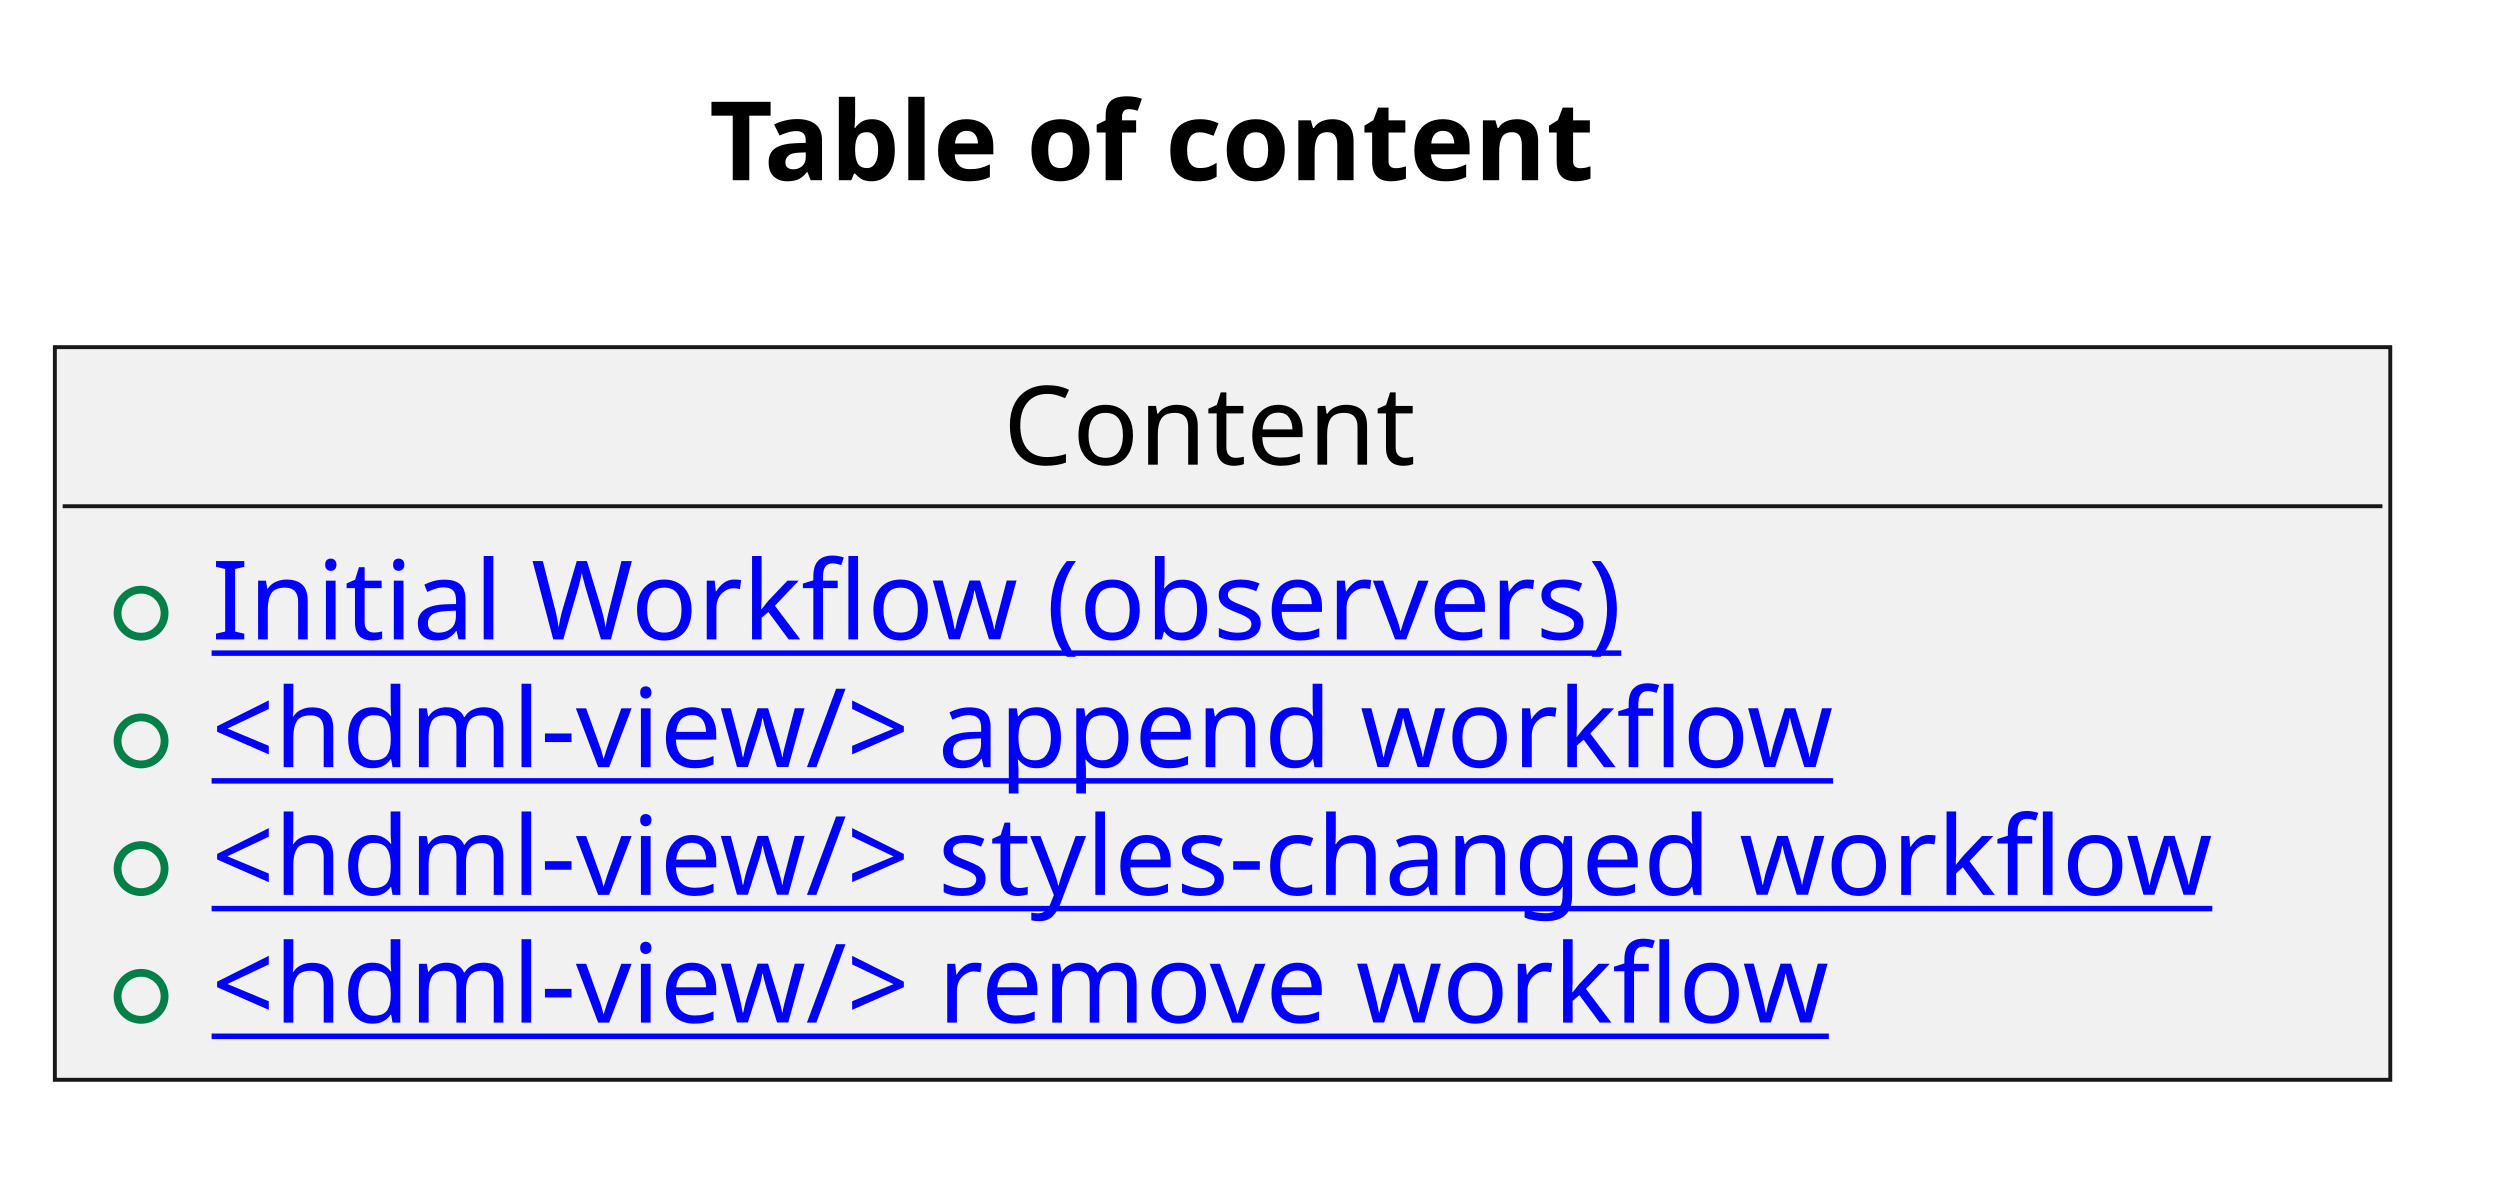
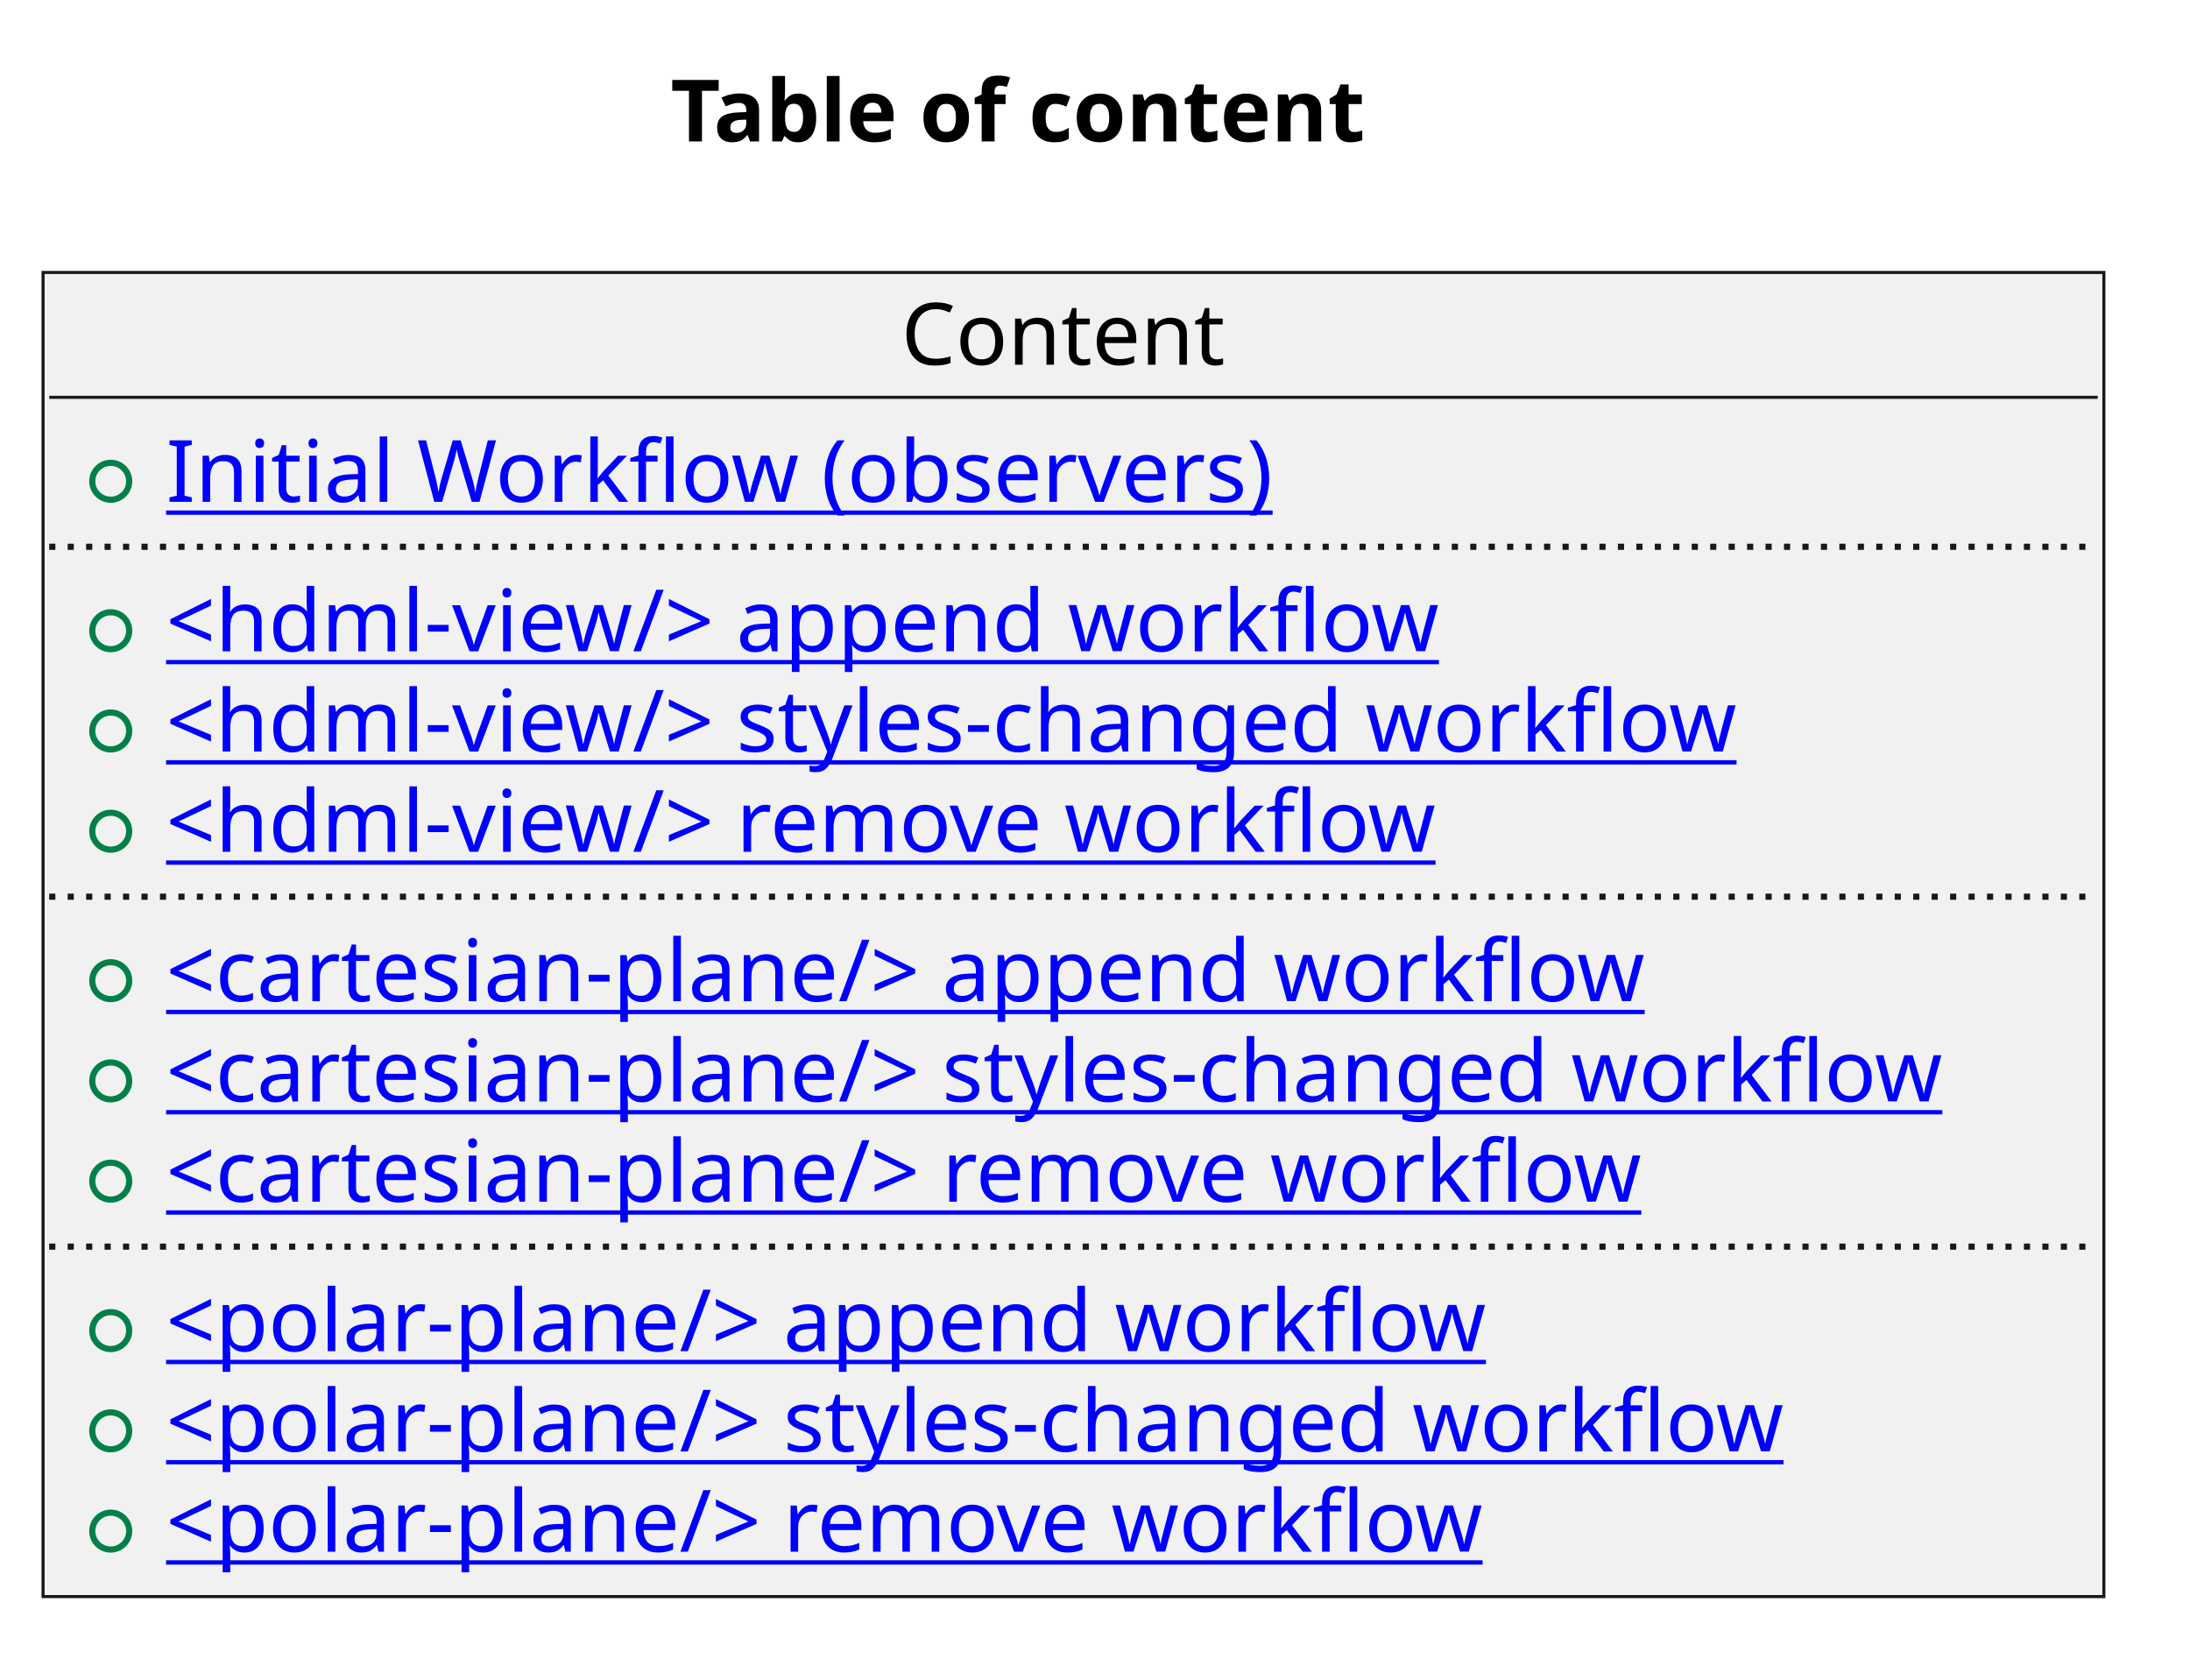
- <svg xmlns="http://www.w3.org/2000/svg" xmlns:xlink="http://www.w3.org/1999/xlink" contentStyleType="text/css" height="151px" preserveAspectRatio="none" style="width:319px;height:151px;background:#FFFFFF;" version="1.1" viewBox="0 0 319 151" width="319px" zoomAndPan="magnify">
+ <svg xmlns="http://www.w3.org/2000/svg" xmlns:xlink="http://www.w3.org/1999/xlink" contentStyleType="text/css" height="273px" preserveAspectRatio="none" style="width:356px;height:273px;background:#FFFFFF;" version="1.1" viewBox="0 0 356 273" width="356px" zoomAndPan="magnify">
  <defs />
  <g>
-     <rect fill="none" height="26.297" id="_title" style="stroke:none;stroke-width:1.0;" width="140" x="85.5" y="5" />
-     <text fill="#000000" font-family="sans-serif" font-size="14" font-weight="bold" lengthAdjust="spacing" textLength="130" x="90.5" y="22.995">Table of content</text>
+     <rect fill="none" height="26.297" id="_title" style="stroke:none;stroke-width:1.0;" width="140" x="104" y="5" />
+     <text fill="#000000" font-family="sans-serif" font-size="14" font-weight="bold" lengthAdjust="spacing" textLength="130" x="109" y="22.995">Table of content</text>
    <g id="elem_Content">
-       <rect fill="#F1F1F1" height="93.484" style="stroke:#181818;stroke-width:0.5;" width="298" x="7" y="44.297" />
-       <text fill="#000000" font-family="sans-serif" font-size="14" lengthAdjust="spacing" textLength="56" x="128" y="59.292">Content</text>
-       <line style="stroke:#181818;stroke-width:0.5;" x1="8" x2="304" y1="64.594" y2="64.594" />
+       <rect fill="#F1F1F1" height="215.266" style="stroke:#181818;stroke-width:0.5;" width="335" x="7" y="44.297" />
+       <text fill="#000000" font-family="sans-serif" font-size="14" lengthAdjust="spacing" textLength="56" x="146.5" y="59.292">Content</text>
+       <line style="stroke:#181818;stroke-width:0.5;" x1="8" x2="341" y1="64.594" y2="64.594" />
      <ellipse cx="18" cy="78.242" fill="none" rx="3" ry="3" style="stroke:#038048;stroke-width:1.0;" />
      <a href="./init_workflow.svg" target="_top" title="./init_workflow.svg" xlink:actuate="onRequest" xlink:href="./init_workflow.svg" xlink:show="new" xlink:title="./init_workflow.svg" xlink:type="simple">
        <text fill="#0000FF" font-family="sans-serif" font-size="14" lengthAdjust="spacing" text-decoration="underline" textLength="183" x="27" y="81.589">Initial Workflow (observers)</text>
      </a>
-       <ellipse cx="18" cy="94.539" fill="none" rx="3" ry="3" style="stroke:#038048;stroke-width:1.0;" />
+       <line style="stroke:#181818;stroke-width:1.0;stroke-dasharray:1.0,2.0;" x1="8" x2="341" y1="88.891" y2="88.891" />
+       <ellipse cx="18" cy="102.539" fill="none" rx="3" ry="3" style="stroke:#038048;stroke-width:1.0;" />
      <a href="./hdml_view_append.svg" target="_top" title="./hdml_view_append.svg" xlink:actuate="onRequest" xlink:href="./hdml_view_append.svg" xlink:show="new" xlink:title="./hdml_view_append.svg" xlink:type="simple">
-         <text fill="#0000FF" font-family="sans-serif" font-size="14" lengthAdjust="spacing" text-decoration="underline" textLength="219" x="27" y="97.886">&lt;hdml-view/&gt; append workflow</text>
+         <text fill="#0000FF" font-family="sans-serif" font-size="14" lengthAdjust="spacing" text-decoration="underline" textLength="219" x="27" y="105.886">&lt;hdml-view/&gt; append workflow</text>
      </a>
-       <ellipse cx="18" cy="110.836" fill="none" rx="3" ry="3" style="stroke:#038048;stroke-width:1.0;" />
+       <ellipse cx="18" cy="118.836" fill="none" rx="3" ry="3" style="stroke:#038048;stroke-width:1.0;" />
      <a href="./hdml_view_styles_changed.svg" target="_top" title="./hdml_view_styles_changed.svg" xlink:actuate="onRequest" xlink:href="./hdml_view_styles_changed.svg" xlink:show="new" xlink:title="./hdml_view_styles_changed.svg" xlink:type="simple">
-         <text fill="#0000FF" font-family="sans-serif" font-size="14" lengthAdjust="spacing" text-decoration="underline" textLength="272" x="27" y="114.183">&lt;hdml-view/&gt; styles-changed workflow</text>
+         <text fill="#0000FF" font-family="sans-serif" font-size="14" lengthAdjust="spacing" text-decoration="underline" textLength="272" x="27" y="122.183">&lt;hdml-view/&gt; styles-changed workflow</text>
      </a>
-       <ellipse cx="18" cy="127.133" fill="none" rx="3" ry="3" style="stroke:#038048;stroke-width:1.0;" />
+       <ellipse cx="18" cy="135.133" fill="none" rx="3" ry="3" style="stroke:#038048;stroke-width:1.0;" />
      <a href="./hdml_view_remove.svg" target="_top" title="./hdml_view_remove.svg" xlink:actuate="onRequest" xlink:href="./hdml_view_remove.svg" xlink:show="new" xlink:title="./hdml_view_remove.svg" xlink:type="simple">
-         <text fill="#0000FF" font-family="sans-serif" font-size="14" lengthAdjust="spacing" text-decoration="underline" textLength="218" x="27" y="130.48">&lt;hdml-view/&gt; remove workflow</text>
+         <text fill="#0000FF" font-family="sans-serif" font-size="14" lengthAdjust="spacing" text-decoration="underline" textLength="218" x="27" y="138.48">&lt;hdml-view/&gt; remove workflow</text>
+       </a>
+       <line style="stroke:#181818;stroke-width:1.0;stroke-dasharray:1.0,2.0;" x1="8" x2="341" y1="145.781" y2="145.781" />
+       <ellipse cx="18" cy="159.43" fill="none" rx="3" ry="3" style="stroke:#038048;stroke-width:1.0;" />
+       <a href="./cartesian_plane_append.svg" target="_top" title="./cartesian_plane_append.svg" xlink:actuate="onRequest" xlink:href="./cartesian_plane_append.svg" xlink:show="new" xlink:title="./cartesian_plane_append.svg" xlink:type="simple">
+         <text fill="#0000FF" font-family="sans-serif" font-size="14" lengthAdjust="spacing" text-decoration="underline" textLength="256" x="27" y="162.776">&lt;cartesian-plane/&gt; append workflow</text>
+       </a>
+       <ellipse cx="18" cy="175.727" fill="none" rx="3" ry="3" style="stroke:#038048;stroke-width:1.0;" />
+       <a href="./cartesian_plane_styles_changed.svg" target="_top" title="./cartesian_plane_styles_changed.svg" xlink:actuate="onRequest" xlink:href="./cartesian_plane_styles_changed.svg" xlink:show="new" xlink:title="./cartesian_plane_styles_changed.svg" xlink:type="simple">
+         <text fill="#0000FF" font-family="sans-serif" font-size="14" lengthAdjust="spacing" text-decoration="underline" textLength="309" x="27" y="179.073">&lt;cartesian-plane/&gt; styles-changed workflow</text>
+       </a>
+       <ellipse cx="18" cy="192.023" fill="none" rx="3" ry="3" style="stroke:#038048;stroke-width:1.0;" />
+       <a href="./cartesian_plane_remove.svg" target="_top" title="./cartesian_plane_remove.svg" xlink:actuate="onRequest" xlink:href="./cartesian_plane_remove.svg" xlink:show="new" xlink:title="./cartesian_plane_remove.svg" xlink:type="simple">
+         <text fill="#0000FF" font-family="sans-serif" font-size="14" lengthAdjust="spacing" text-decoration="underline" textLength="255" x="27" y="195.37">&lt;cartesian-plane/&gt; remove workflow</text>
+       </a>
+       <line style="stroke:#181818;stroke-width:1.0;stroke-dasharray:1.0,2.0;" x1="8" x2="341" y1="202.672" y2="202.672" />
+       <ellipse cx="18" cy="216.32" fill="none" rx="3" ry="3" style="stroke:#038048;stroke-width:1.0;" />
+       <a href="./polar_plane_append.svg" target="_top" title="./polar_plane_append.svg" xlink:actuate="onRequest" xlink:href="./polar_plane_append.svg" xlink:show="new" xlink:title="./polar_plane_append.svg" xlink:type="simple">
+         <text fill="#0000FF" font-family="sans-serif" font-size="14" lengthAdjust="spacing" text-decoration="underline" textLength="227" x="27" y="219.667">&lt;polar-plane/&gt; append workflow</text>
+       </a>
+       <ellipse cx="18" cy="232.617" fill="none" rx="3" ry="3" style="stroke:#038048;stroke-width:1.0;" />
+       <a href="./polar_plane_styles_changed.svg" target="_top" title="./polar_plane_styles_changed.svg" xlink:actuate="onRequest" xlink:href="./polar_plane_styles_changed.svg" xlink:show="new" xlink:title="./polar_plane_styles_changed.svg" xlink:type="simple">
+         <text fill="#0000FF" font-family="sans-serif" font-size="14" lengthAdjust="spacing" text-decoration="underline" textLength="280" x="27" y="235.964">&lt;polar-plane/&gt; styles-changed workflow</text>
+       </a>
+       <ellipse cx="18" cy="248.914" fill="none" rx="3" ry="3" style="stroke:#038048;stroke-width:1.0;" />
+       <a href="./polar_plane_remove.svg" target="_top" title="./polar_plane_remove.svg" xlink:actuate="onRequest" xlink:href="./polar_plane_remove.svg" xlink:show="new" xlink:title="./polar_plane_remove.svg" xlink:type="simple">
+         <text fill="#0000FF" font-family="sans-serif" font-size="14" lengthAdjust="spacing" text-decoration="underline" textLength="226" x="27" y="252.261">&lt;polar-plane/&gt; remove workflow</text>
      </a>
    </g>
  </g>
</svg>
